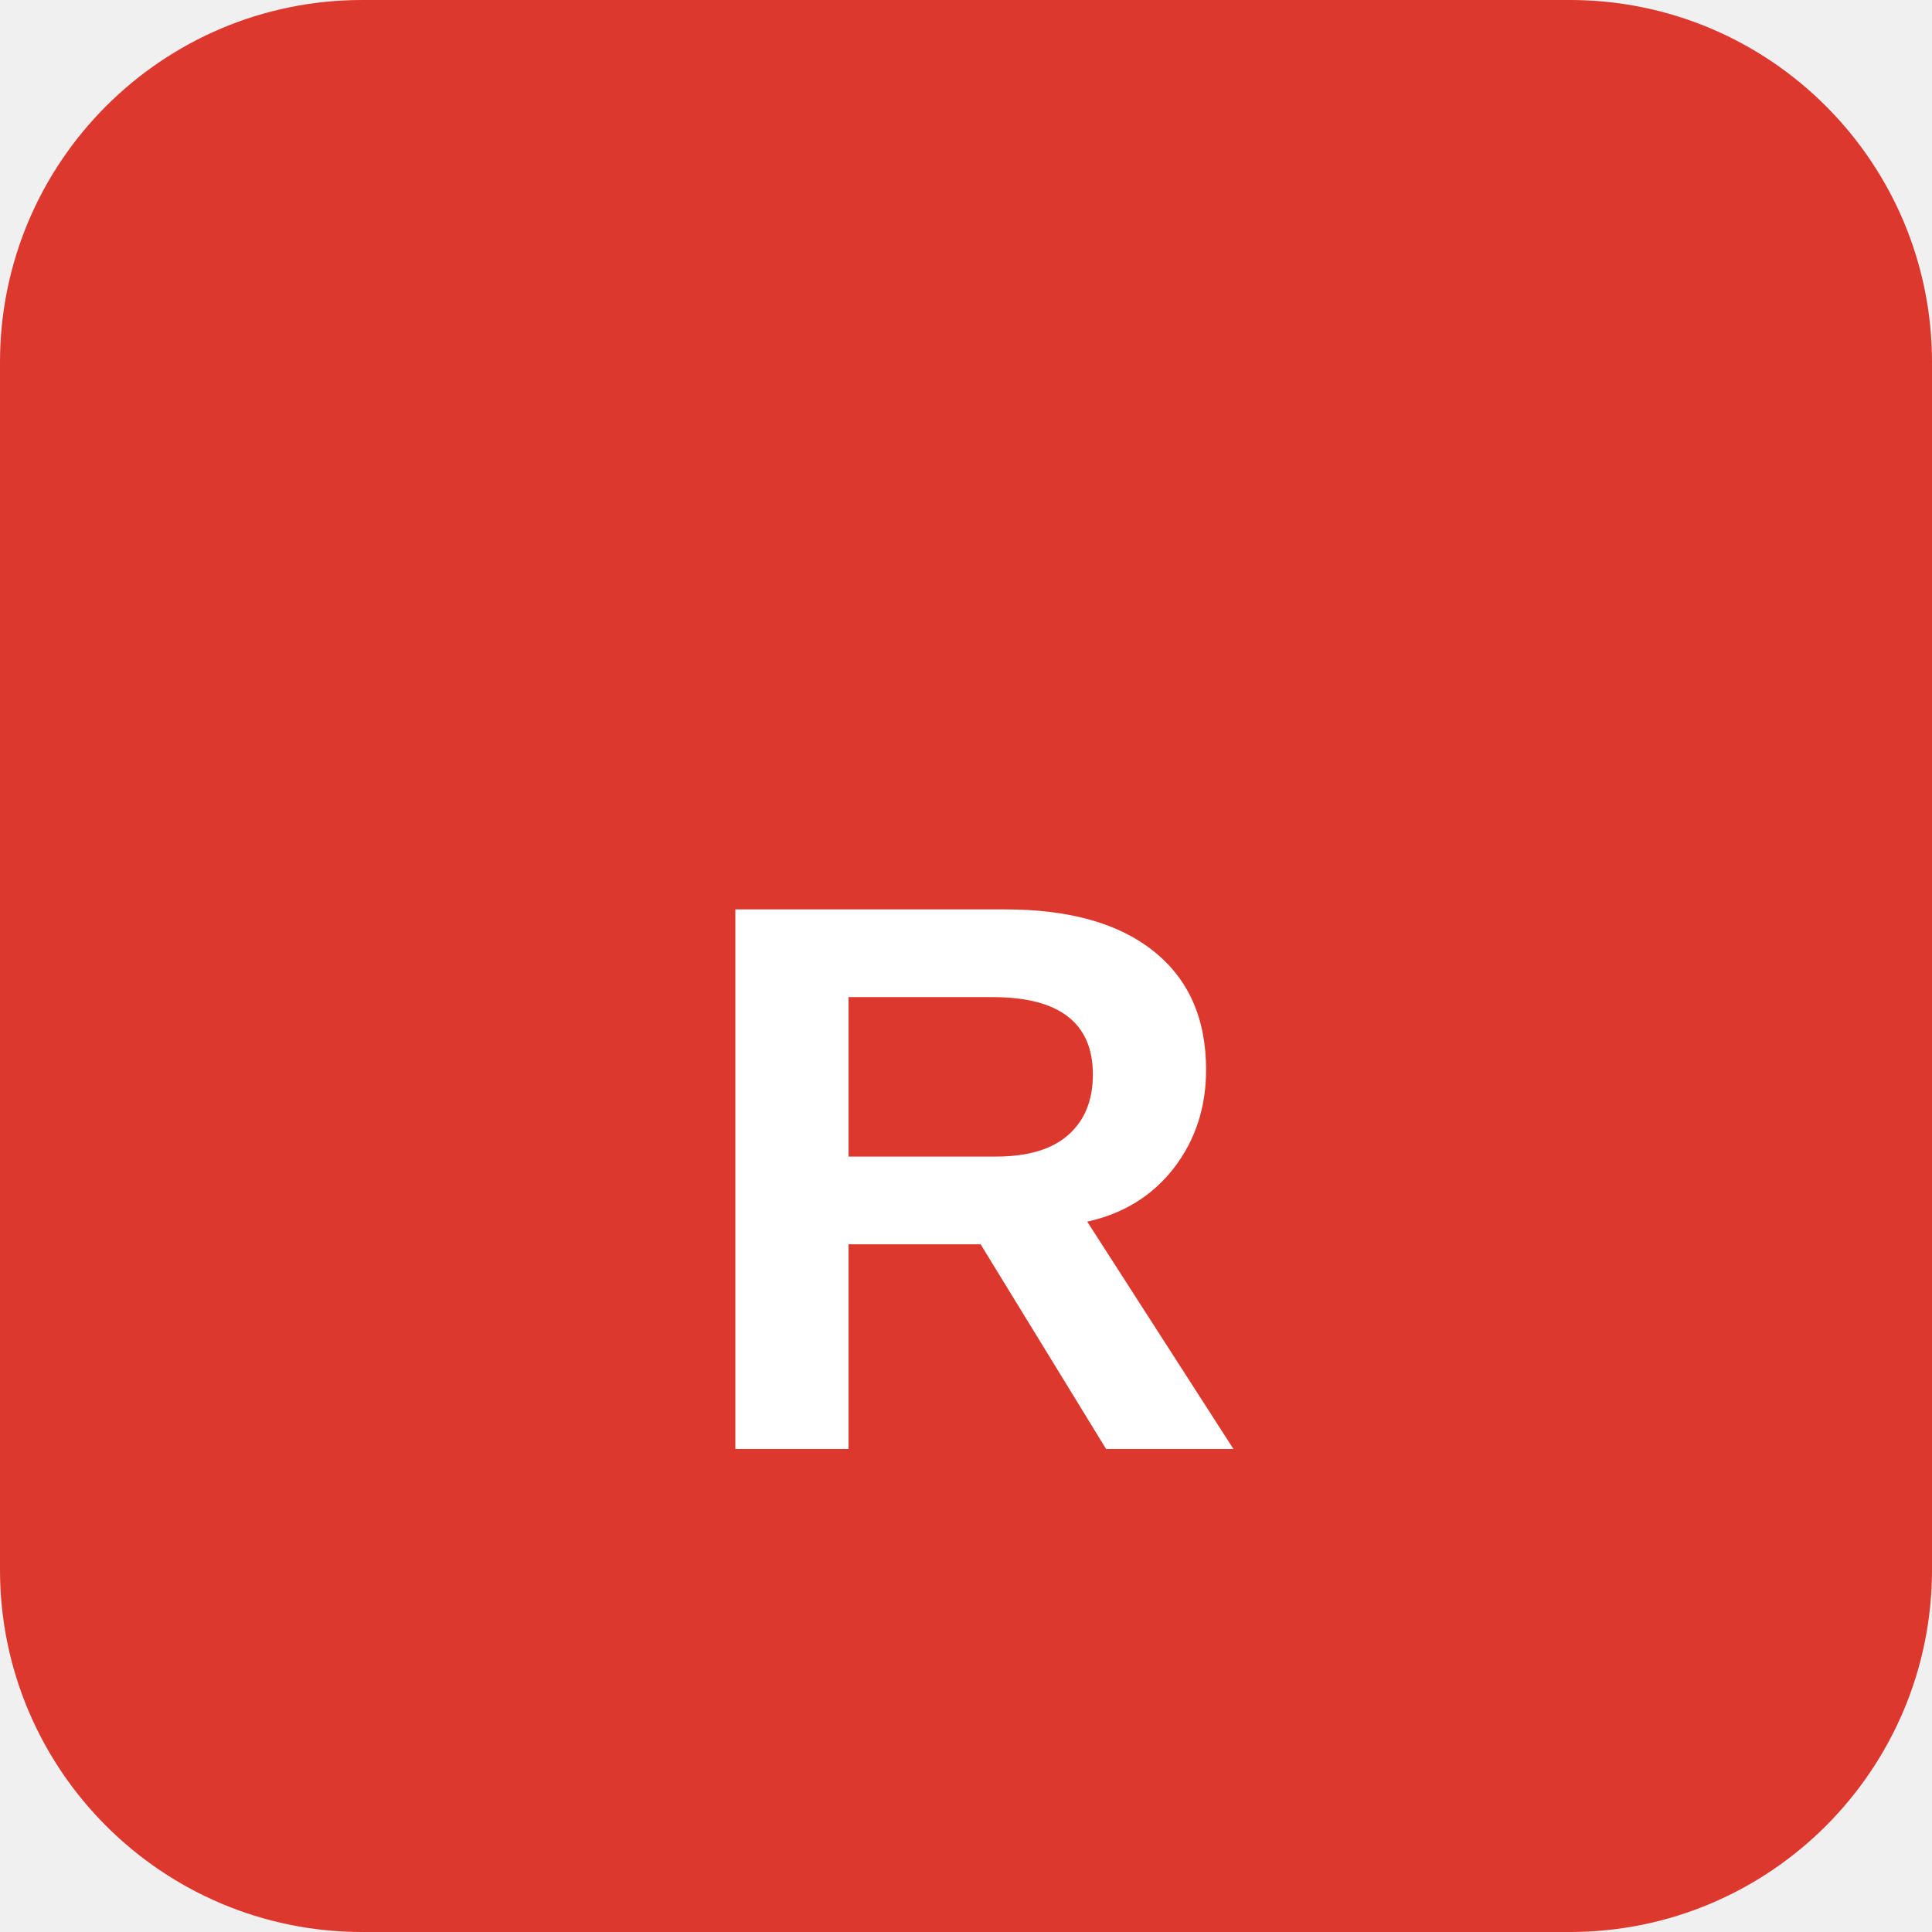
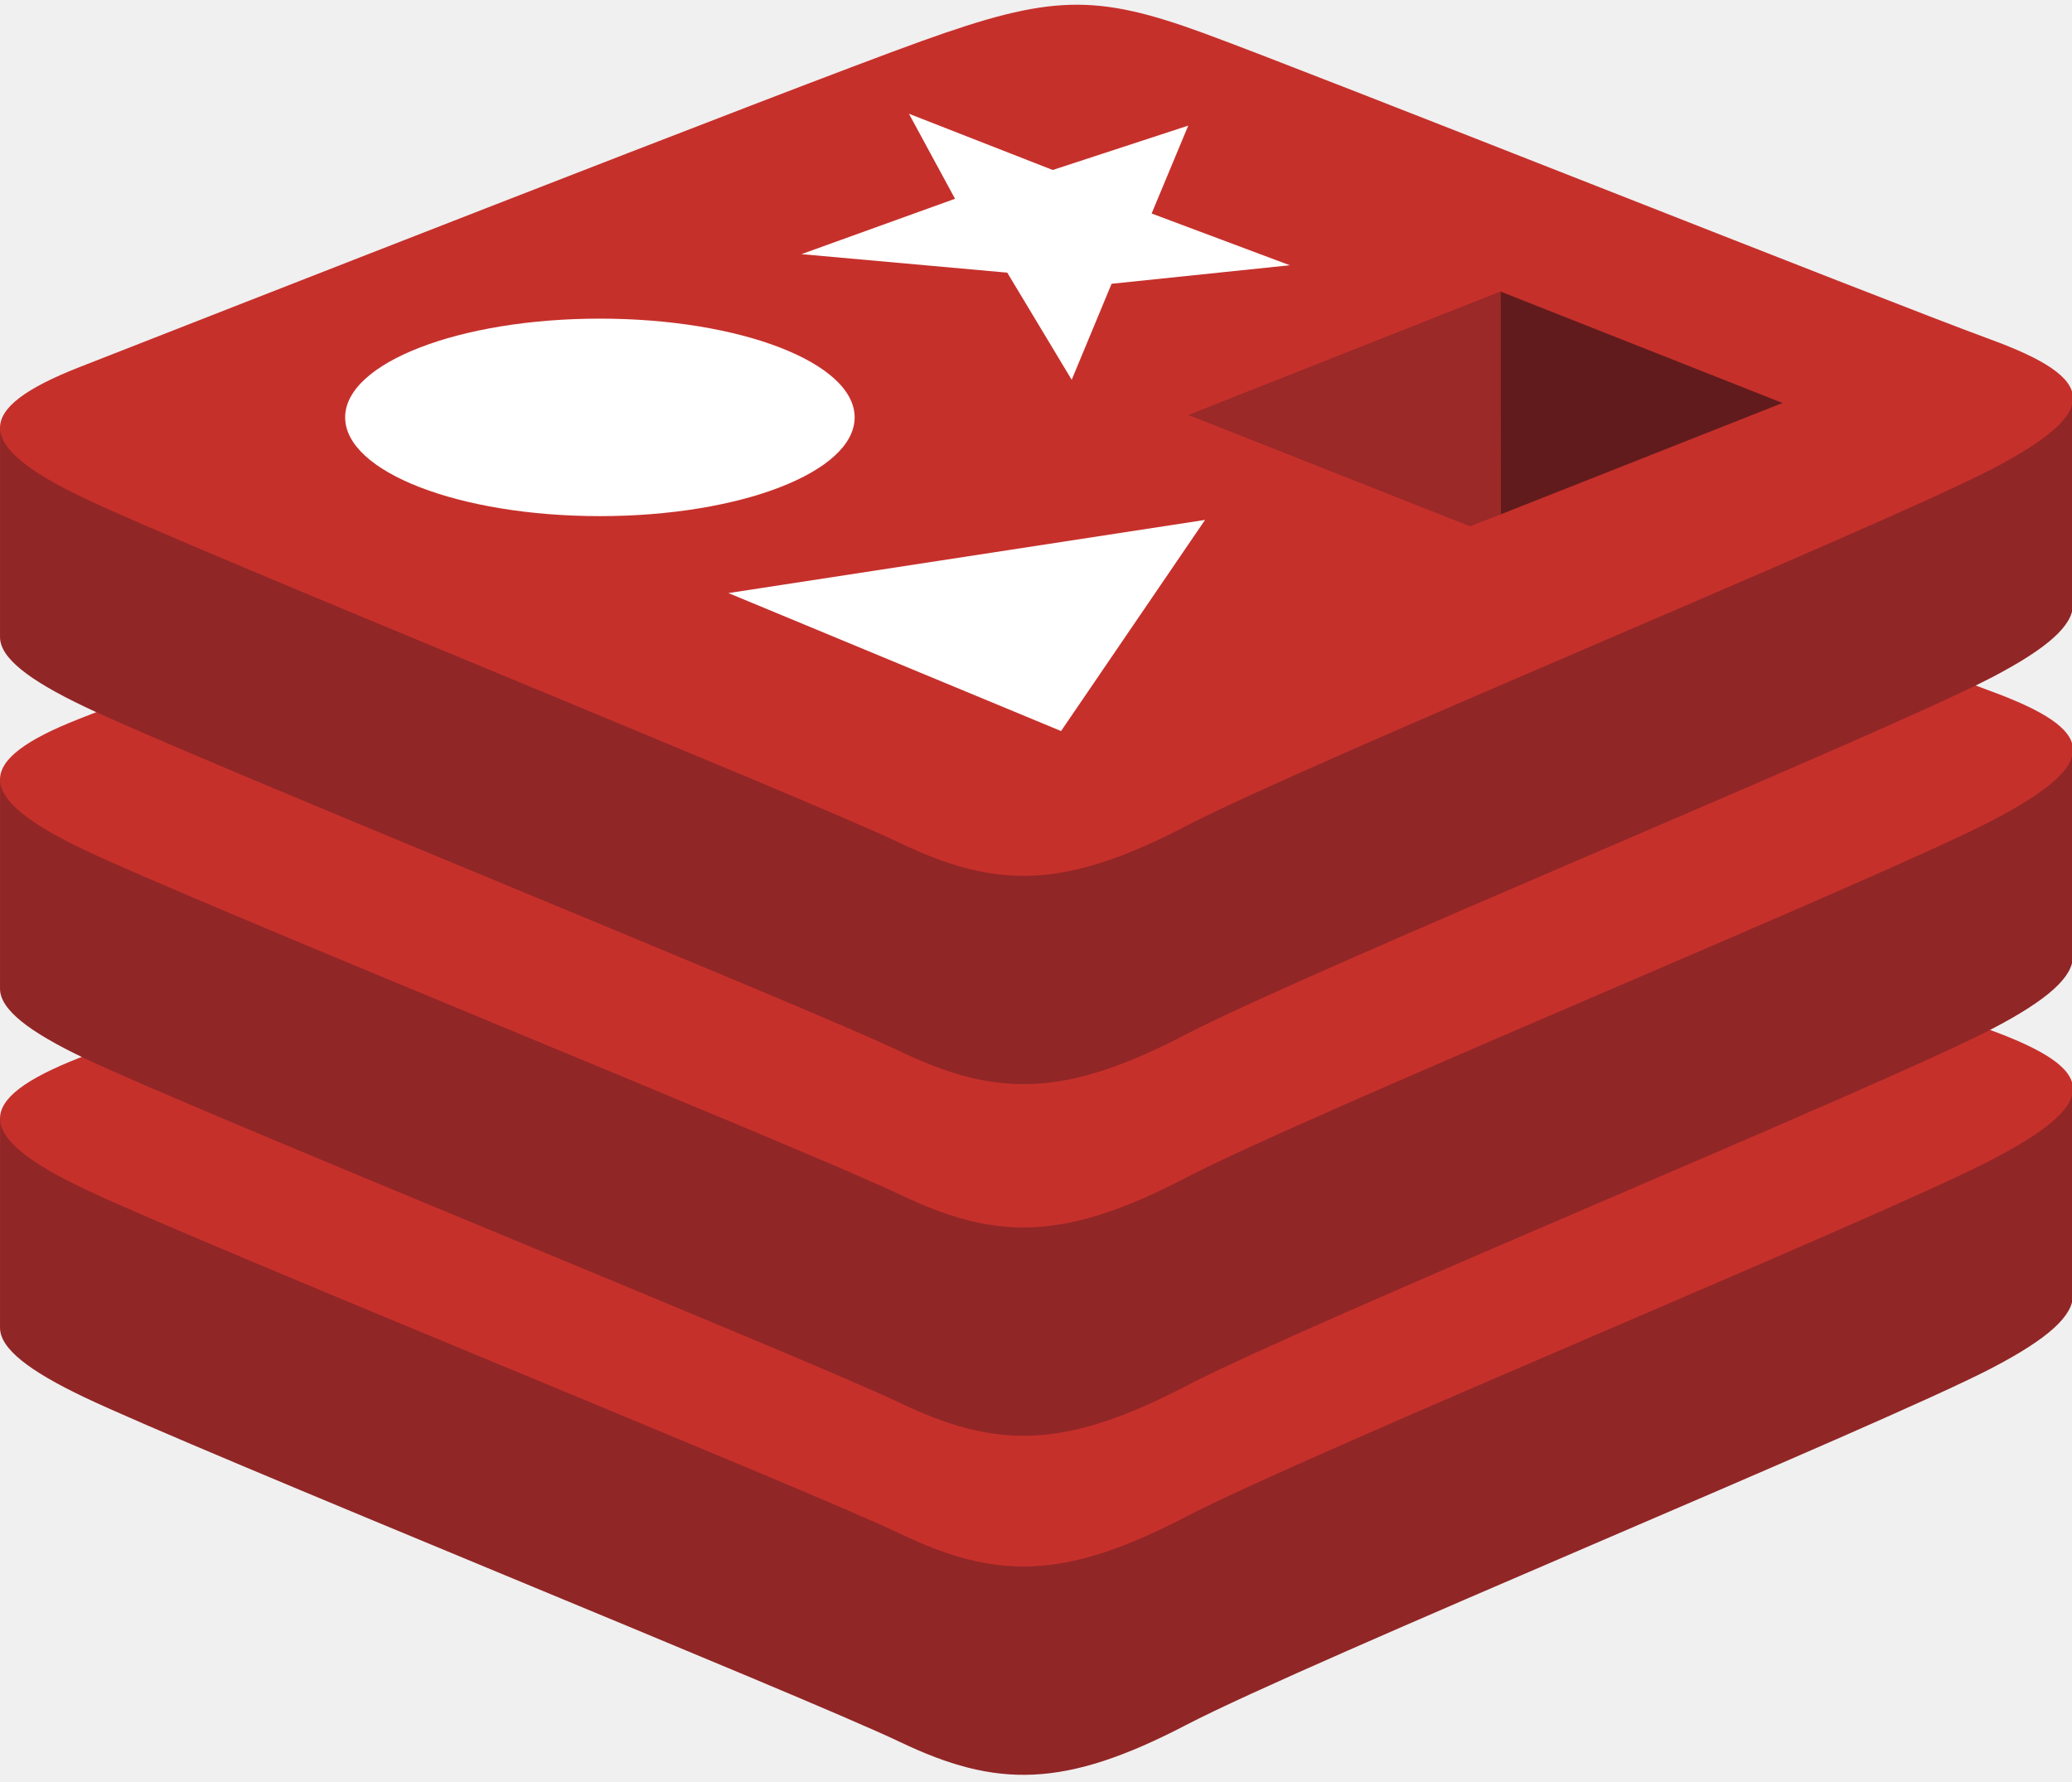
- <svg xmlns="http://www.w3.org/2000/svg" viewBox="0 0 32 32">
-   <rect width="32" height="32" rx="6" fill="#DC382D" />
-   <text x="16" y="24" font-family="Arial,sans-serif" font-size="13" font-weight="bold" fill="white" text-anchor="middle">R</text>
+ <svg xmlns="http://www.w3.org/2000/svg" t="1775139327950" class="icon" viewBox="0 0 1191 1024" version="1.1" p-id="33953" width="232.617" height="200">
+   <path d="M1144.888 786.353c-63.59 33.145-393.002 168.588-463.132 205.149-70.13 36.566-109.089 36.212-164.492 9.728-55.398-26.484-405.951-168.085-469.099-198.27C16.608 787.88 0.009 775.145 0.009 763.117v-120.441s456.378-99.351 530.055-125.784c73.672-26.433 99.235-27.387 161.932-4.422 62.706 22.975 437.611 90.615 499.577 113.31l-0.028 118.737c0.009 11.906-14.289 24.967-46.657 41.835" fill="#912626" p-id="33954" />
+   <path d="M1144.865 666.624c-63.586 33.131-392.988 168.578-463.118 205.135-70.125 36.571-109.084 36.212-164.482 9.728-55.403-26.466-405.942-168.09-469.085-198.256-63.144-30.185-64.465-50.958-2.439-75.245 62.026-24.297 410.643-161.071 484.329-187.504 73.672-26.424 99.23-27.387 161.927-4.413 62.701 22.966 390.139 153.297 452.096 175.988 61.98 22.719 64.358 41.425 0.773 74.566" fill="#C6302B" p-id="33955" />
+   <path d="M1144.888 591.472c-63.59 33.15-393.002 168.588-463.132 205.163-70.13 36.552-109.089 36.198-164.492 9.714-55.403-26.47-405.951-168.085-469.099-198.27C16.608 592.998 0.009 580.282 0.009 568.25V447.795s456.378-99.347 530.055-125.78c73.672-26.433 99.235-27.392 161.932-4.422C754.707 340.564 1129.612 408.19 1191.573 430.89l-0.028 118.751c0.009 11.902-14.289 24.962-46.657 41.83" fill="#912626" p-id="33956" />
+   <path d="M1144.865 471.743c-63.586 33.14-392.988 168.578-463.118 205.149-70.125 36.557-109.084 36.198-164.482 9.714-55.403-26.466-405.942-168.085-469.085-198.256-63.144-30.175-64.465-50.953-2.439-75.25C107.767 388.817 456.388 252.034 530.069 225.606c73.672-26.429 99.23-27.387 161.927-4.417 62.701 22.966 390.139 153.288 452.096 175.988 61.98 22.714 64.358 41.425 0.773 74.566" fill="#C6302B" p-id="33957" />
+   <path d="M1144.888 389.367c-63.59 33.14-393.002 168.588-463.132 205.163-70.13 36.557-109.089 36.198-164.492 9.714-55.403-26.47-405.951-168.09-469.099-198.26C16.608 390.889 0.009 378.168 0.009 366.15v-120.46s456.378-99.342 530.055-125.77c73.672-26.438 99.235-27.387 161.932-4.422C754.707 138.468 1129.612 206.094 1191.573 228.794l-0.028 118.747c0.009 11.892-14.289 24.953-46.657 41.826" fill="#912626" p-id="33958" />
+   <path d="M1144.865 269.638c-63.586 33.14-392.988 168.588-463.118 205.144-70.125 36.557-109.084 36.198-164.482 9.728C461.866 458.026 111.323 316.416 48.184 286.241-14.964 256.07-16.281 235.287 45.74 210.995 107.767 186.708 456.388 49.943 530.069 23.505c73.672-26.433 99.23-27.383 161.927-4.413 62.701 22.97 390.139 153.293 452.096 175.993 61.98 22.696 64.358 41.411 0.773 74.552" fill="#C6302B" p-id="33959" />
+   <path d="M741.399 152.469l-102.447 10.636-22.933 55.184-37.041-61.58-118.295-10.631 88.269-31.832-26.484-48.863 82.641 32.321 77.908-25.507-21.057 50.525 79.439 29.747m-131.496 267.72L418.709 340.89l273.967-42.054-82.772 121.353m-265.076-237.047c80.873 0 146.432 25.414 146.432 56.758 0 31.353-65.559 56.762-146.432 56.762s-146.432-25.414-146.432-56.762c0-31.344 65.559-56.758 146.432-56.758" fill="#FFFFFF" p-id="33960" />
+   <path d="M862.473 167.554l162.146 64.074-162.006 64.014-0.14-128.093" fill="#621B1C" p-id="33961" />
+   <path d="M683.087 238.513l179.386-70.959 0.14 128.088-17.59 6.879-161.936-64.009" fill="#9A2928" p-id="33962" />
</svg>
